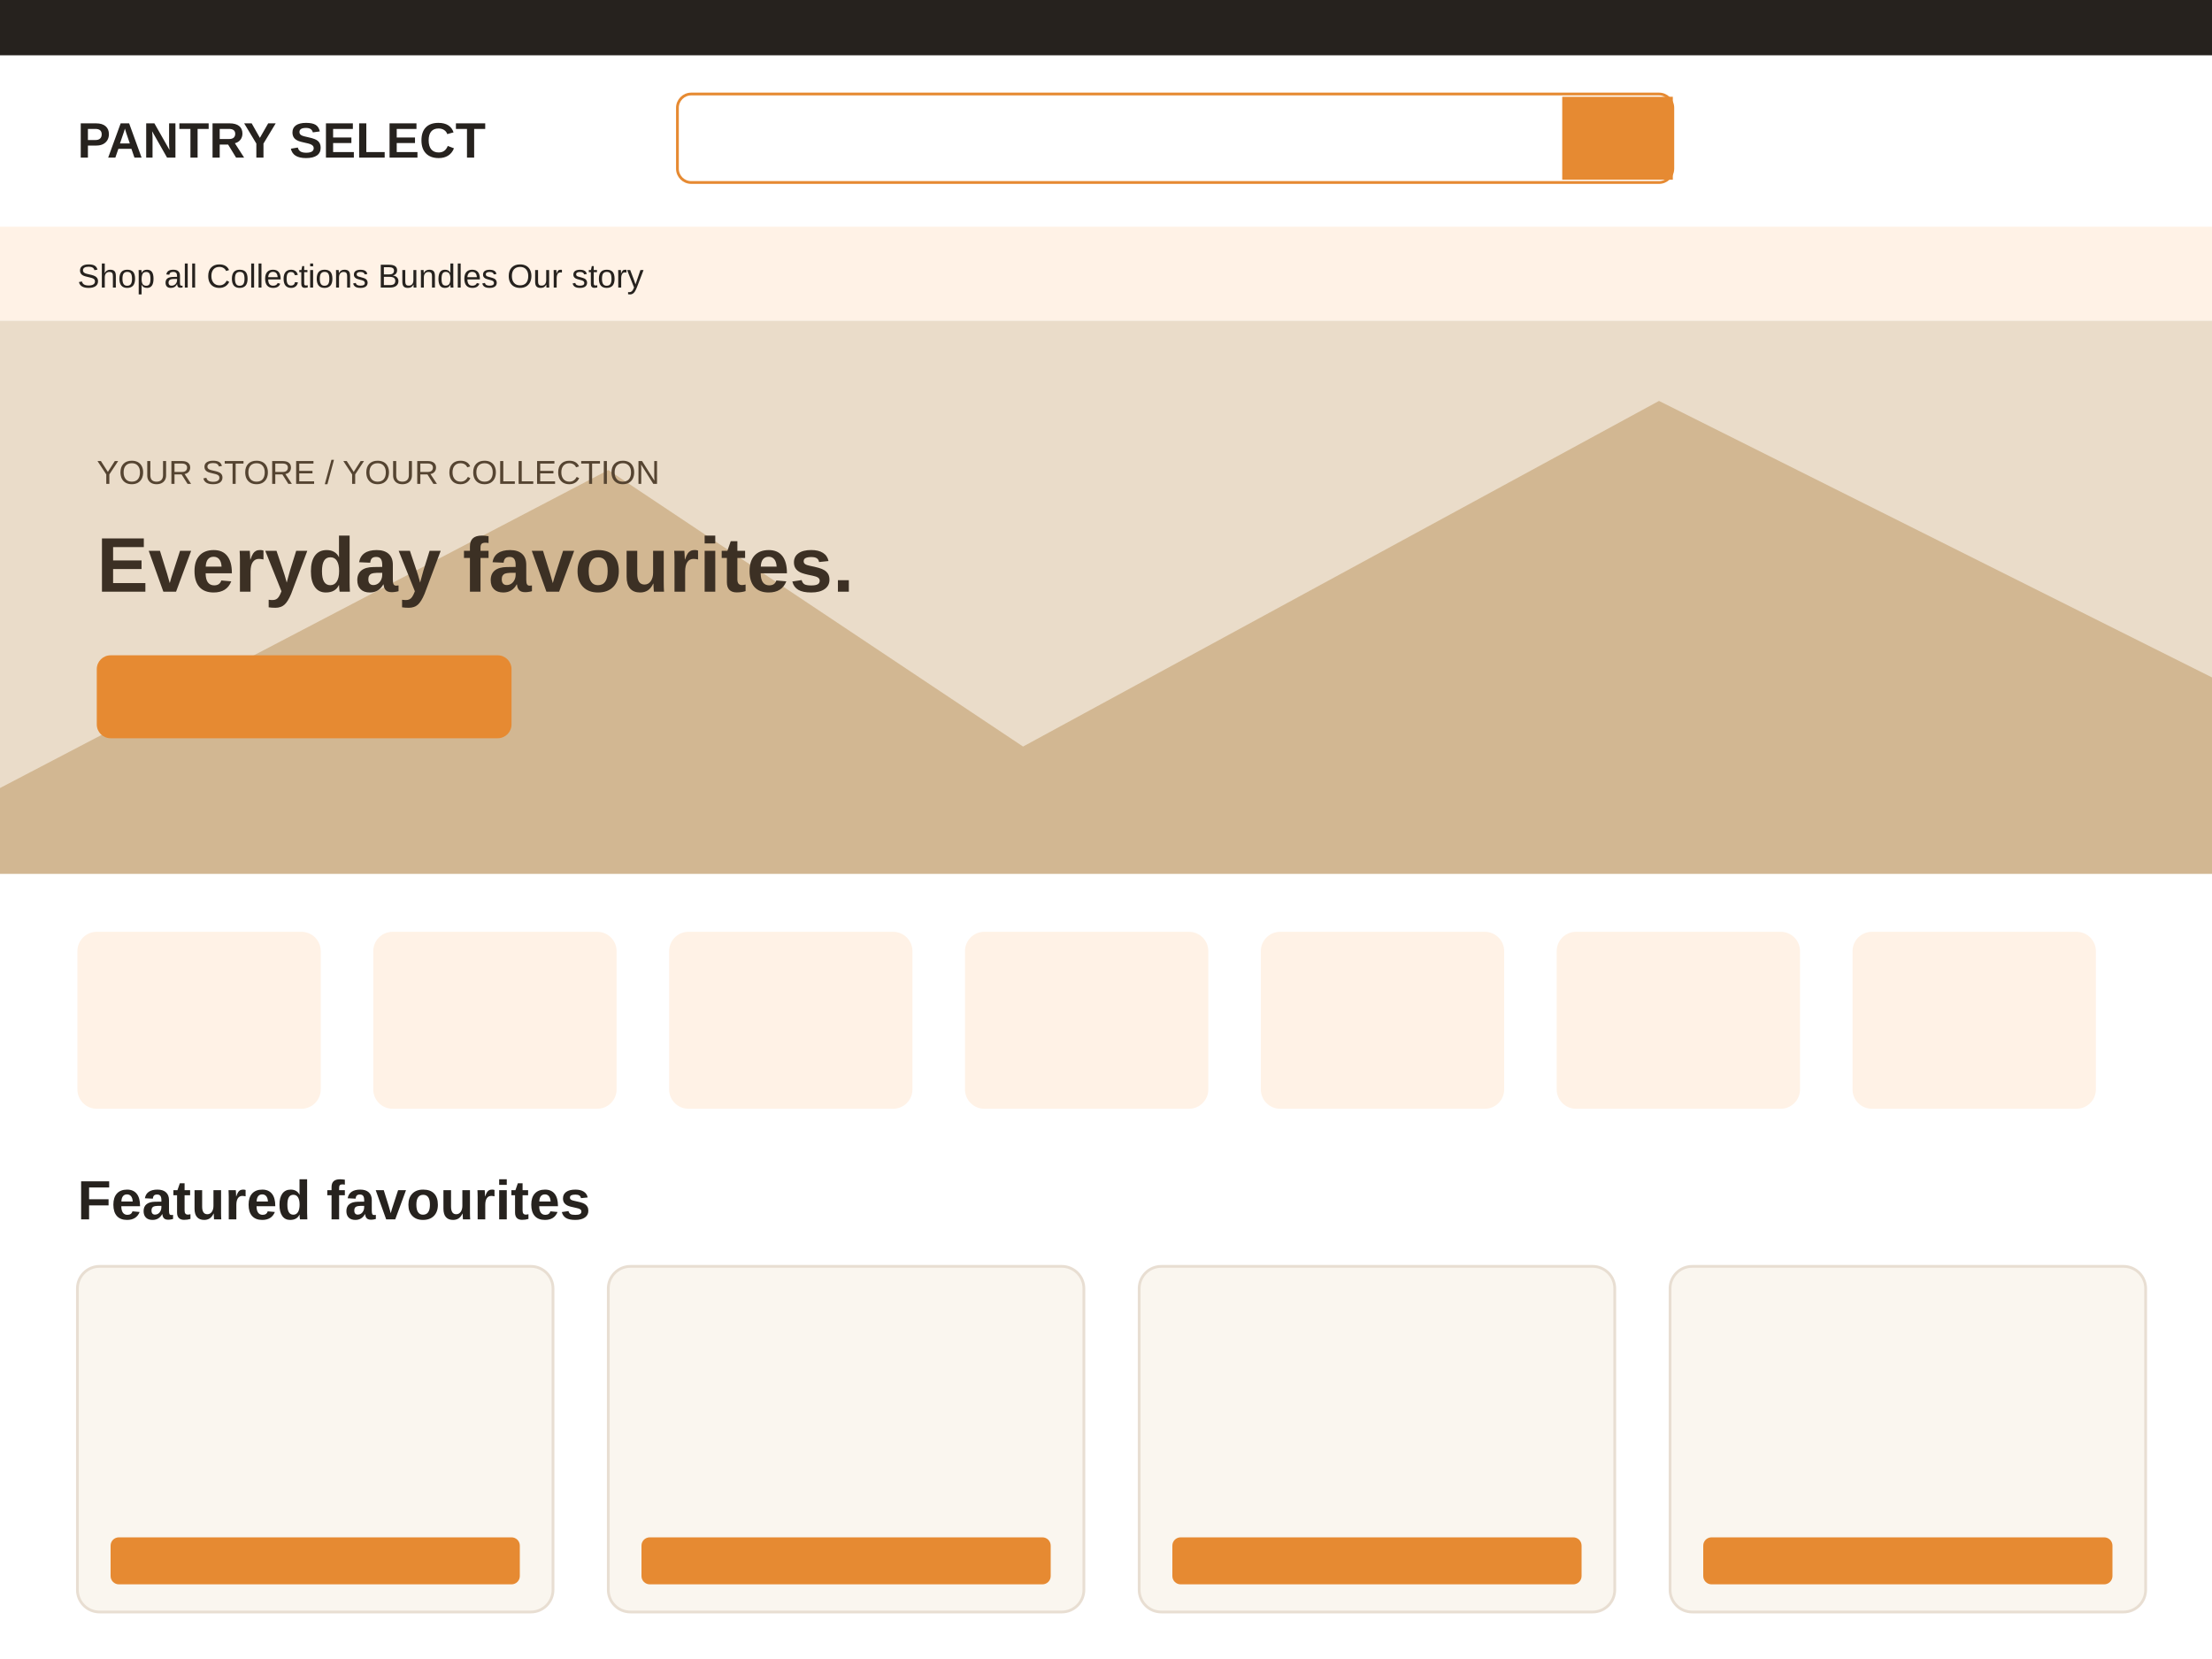
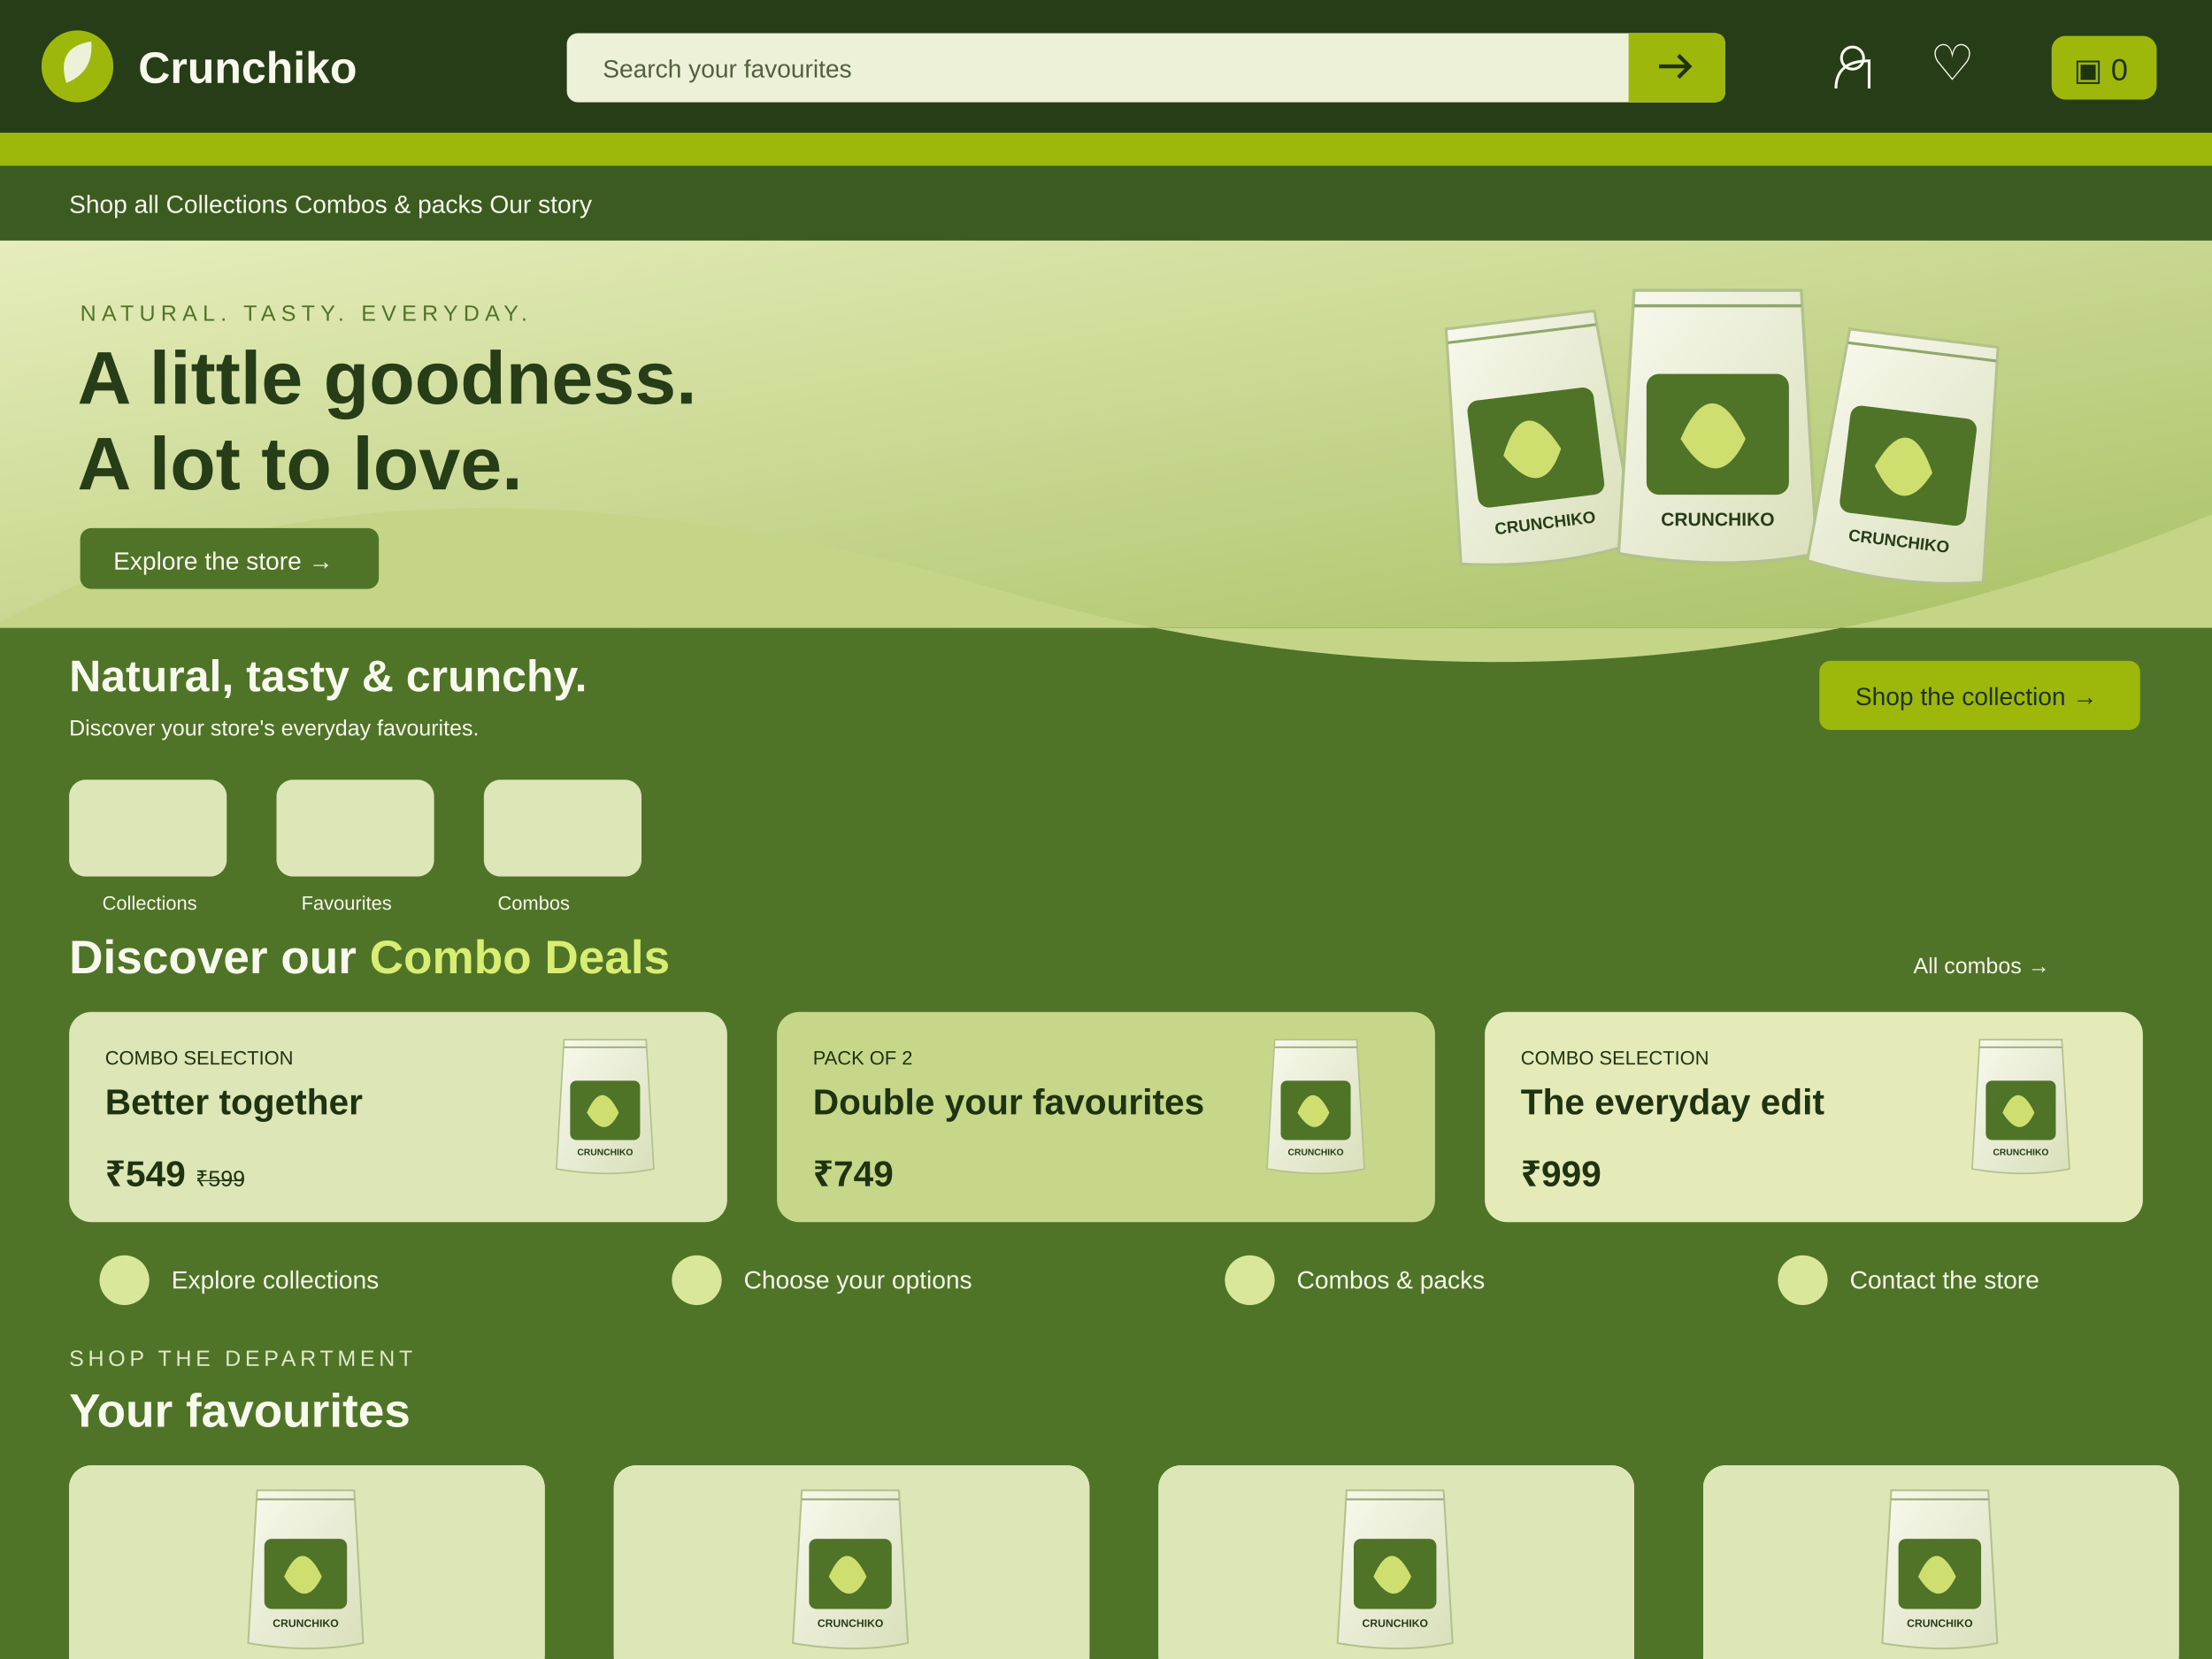
- <svg xmlns="http://www.w3.org/2000/svg" width="800" height="600" viewBox="0 0 800 600">
-   <rect width="800" height="600" fill="#fff" />
-   <rect width="800" height="20" fill="#26221e" />
-   <text x="28" y="57" font-family="Arial" font-size="18" font-weight="bold" fill="#26221e">PANTRY SELECT</text>
-   <rect x="245" y="34" width="360" height="32" rx="5" fill="#fff" stroke="#e68a32" />
-   <rect x="565" y="35" width="40" height="30" fill="#e68a32" />
-   <rect y="82" width="800" height="34" fill="#fff2e6" />
-   <text x="28" y="104" font-family="Arial" font-size="12" fill="#26221e">Shop all       Collections       Bundles       Our story</text>
-   <rect x="0" y="116" width="800" height="200" fill="#eadcc9" />
-   <path d="M0 285L220 170 370 270 600 145 800 245V316H0Z" fill="#d2b792" />
-   <text x="35" y="175" font-family="Arial" font-size="12" fill="#554431">YOUR STORE / YOUR COLLECTION</text>
-   <text x="35" y="214" font-family="Arial" font-size="28" font-weight="bold" fill="#3c3024">Everyday favourites.</text>
-   <rect x="35" y="237" width="150" height="30" rx="5" fill="#e68a32" />
-   <g fill="#fff2e6">
-     <rect x="28" y="337" width="88" height="64" rx="7" />
-     <rect x="135" y="337" width="88" height="64" rx="7" />
-     <rect x="242" y="337" width="88" height="64" rx="7" />
-     <rect x="349" y="337" width="88" height="64" rx="7" />
-     <rect x="456" y="337" width="88" height="64" rx="7" />
-     <rect x="563" y="337" width="88" height="64" rx="7" />
-     <rect x="670" y="337" width="88" height="64" rx="7" />
+ <svg xmlns="http://www.w3.org/2000/svg" width="800" height="600" viewBox="0 0 800 600" role="img" aria-labelledby="title desc">
+   <defs>
+     <linearGradient id="hero" x2="1" y2="1">
+       <stop stop-color="#e6edbb" />
+       <stop offset="1" stop-color="#a9c165" />
+     </linearGradient>
+     <linearGradient id="bag" x2="1" y2="1">
+       <stop stop-color="#f8f9ee" />
+       <stop offset="1" stop-color="#d9dfba" />
+     </linearGradient>
+     <g id="pouch">
+       <path d="M0 0H54L59 85Q30 91 -5 85Z" fill="url(#bag)" stroke="#b3c18b" />
+       <path d="M0 5H54" stroke="#91a66a" />
+       <rect x="4" y="27" width="46" height="39" rx="4" fill="#4f7427" />
+       <path d="M15 48q10-23 21 0q-9 19-21 0" fill="#cedf70" />
+       <text x="27" y="76" text-anchor="middle" font-family="Arial" font-size="6" font-weight="700" fill="#263d17">CRUNCHIKO</text>
+     </g>
+     <g id="product">
+       <rect width="172" height="125" rx="8" fill="#f0f3df" />
+       <rect width="172" height="76" rx="8" fill="#dce6b6" />
+       <use href="#pouch" transform="translate(68 9) scale(.65)" />
+       <rect x="12" y="87" width="100" height="5" rx="2" fill="#263d17" />
+       <rect x="12" y="98" width="28" height="10" rx="2" fill="#9eb70b" />
+       <text x="12" y="119" font-family="Arial" font-size="9" font-weight="700" fill="#203311">₹160</text>
+       <circle cx="149" cy="109" r="12" fill="#9eb70b" />
+       <path d="M144 109h10m-5-5v10" stroke="#203311" stroke-width="1.5" />
+     </g>
+   </defs>
+   <rect width="800" height="600" fill="#4f7427" />
+   <rect width="800" height="48" fill="#263d17" />
+   <circle cx="28" cy="24" r="13" fill="#9eb70b" />
+   <path d="M24 30q-4-13 9-15q1 11-9 15" fill="#edf1d8" />
+   <text x="50" y="30" font-family="Arial" font-size="16" font-weight="700" fill="#f7f9ec">Crunchiko</text>
+   <rect x="205" y="12" width="419" height="25" rx="4" fill="#edf1d8" />
+   <text x="218" y="28" font-family="Arial" font-size="9" fill="#50613b">Search your favourites</text>
+   <path d="M589 12h31q4 0 4 4v17q0 4-4 4h-31Z" fill="#9eb70b" />
+   <path d="M600 24h11m-4-4 4 4-4 4" fill="none" stroke="#203311" stroke-width="1.4" />
+   <circle cx="670" cy="21" r="4" fill="none" stroke="#f7f9ec" />
+   <path d="M664 32q0-10 12-10v10" fill="none" stroke="#f7f9ec" />
+   <text x="698" y="29" font-family="Arial" font-size="18" fill="#f7f9ec">♡</text>
+   <rect x="742" y="13" width="38" height="23" rx="5" fill="#9eb70b" />
+   <text x="750" y="29" font-family="Arial" font-size="11" fill="#203311">▣ 0</text>
+   <rect y="48" width="800" height="12" fill="#9eb70b" />
+   <rect y="60" width="800" height="27" fill="#3c5b20" />
+   <text x="25" y="77" font-family="Arial" font-size="9" fill="#f7f9ec">Shop all      Collections      Combos &amp; packs      Our story</text>
+   <rect y="87" width="800" height="140" fill="url(#hero)" />
+   <path d="M0 225q140-76 360-12t440-27v41H0" fill="#c5d588" />
+   <text x="29" y="116" font-family="Arial" font-size="8" letter-spacing="2" fill="#4f7427">NATURAL. TASTY. EVERYDAY.</text>
+   <text x="28" y="146" font-family="Arial" font-size="27" font-weight="700" fill="#263d17">A little goodness.</text>
+   <text x="28" y="177" font-family="Arial" font-size="27" font-weight="700" fill="#263d17">A lot to love.</text>
+   <rect x="29" y="191" width="108" height="22" rx="4" fill="#4f7427" />
+   <text x="41" y="206" font-family="Arial" font-size="9" fill="#f7f9ec">Explore the store →</text>
+   <use href="#pouch" transform="translate(523 119) rotate(-7)" />
+   <use href="#pouch" transform="translate(591 105) scale(1.12)" />
+   <use href="#pouch" transform="translate(669 119) rotate(7)" />
+   <g fill="#f7f9ec" font-family="Arial">
+     <text x="25" y="250" font-size="16" font-weight="700">Natural, tasty &amp; crunchy.</text>
+     <text x="25" y="266" font-size="8">Discover your store's everyday favourites.</text>
  </g>
-   <text x="28" y="441" font-family="Arial" font-size="20" font-weight="bold" fill="#26221e">Featured favourites</text>
-   <g fill="#faf6ef" stroke="#e8ded2">
-     <rect x="28" y="458" width="172" height="125" rx="8" />
-     <rect x="220" y="458" width="172" height="125" rx="8" />
-     <rect x="412" y="458" width="172" height="125" rx="8" />
-     <rect x="604" y="458" width="172" height="125" rx="8" />
+   <rect x="658" y="239" width="116" height="25" rx="4" fill="#9eb70b" />
+   <text x="671" y="255" font-family="Arial" font-size="9" fill="#203311">Shop the collection →</text>
+   <g fill="#dce6b6">
+     <rect x="25" y="282" width="57" height="35" rx="6" />
+     <rect x="100" y="282" width="57" height="35" rx="6" />
+     <rect x="175" y="282" width="57" height="35" rx="6" />
  </g>
-   <g fill="#e68a32">
-     <rect x="40" y="556" width="148" height="17" rx="3" />
-     <rect x="232" y="556" width="148" height="17" rx="3" />
-     <rect x="424" y="556" width="148" height="17" rx="3" />
-     <rect x="616" y="556" width="148" height="17" rx="3" />
+   <g font-family="Arial" font-size="7" fill="#f7f9ec">
+     <text x="37" y="329">Collections</text>
+     <text x="109" y="329">Favourites</text>
+     <text x="180" y="329">Combos</text>
  </g>
+   <text x="25" y="352" font-family="Arial" font-size="17" font-weight="700" fill="#f7f9ec">Discover our <tspan fill="#d9ed72">Combo Deals</tspan>
+   </text>
+   <text x="692" y="352" font-family="Arial" font-size="8" fill="#f7f9ec">All combos →</text>
+   <rect x="25" y="366" width="238" height="76" rx="8" fill="#dce6b6" />
+   <rect x="281" y="366" width="238" height="76" rx="8" fill="#c6d789" />
+   <rect x="537" y="366" width="238" height="76" rx="8" fill="#e5eab9" />
+   <g font-family="Arial" fill="#203311">
+     <text x="38" y="385" font-size="7">COMBO SELECTION</text>
+     <text x="38" y="403" font-size="13" font-weight="700">Better together</text>
+     <text x="38" y="429" font-size="13" font-weight="700">₹549 <tspan font-size="8" font-weight="400" text-decoration="line-through">₹599</tspan>
+     </text>
+     <text x="294" y="385" font-size="7">PACK OF 2</text>
+     <text x="294" y="403" font-size="13" font-weight="700">Double your favourites</text>
+     <text x="294" y="429" font-size="13" font-weight="700">₹749</text>
+     <text x="550" y="385" font-size="7">COMBO SELECTION</text>
+     <text x="550" y="403" font-size="13" font-weight="700">The everyday edit</text>
+     <text x="550" y="429" font-size="13" font-weight="700">₹999</text>
+   </g>
+   <use href="#pouch" transform="translate(204 376) scale(.55)" />
+   <use href="#pouch" transform="translate(461 376) scale(.55)" />
+   <use href="#pouch" transform="translate(716 376) scale(.55)" />
+   <g fill="#d9e79a">
+     <circle cx="45" cy="463" r="9" />
+     <circle cx="252" cy="463" r="9" />
+     <circle cx="452" cy="463" r="9" />
+     <circle cx="652" cy="463" r="9" />
+   </g>
+   <g font-family="Arial" font-size="9" fill="#f7f9ec">
+     <text x="62" y="466">Explore collections</text>
+     <text x="269" y="466">Choose your options</text>
+     <text x="469" y="466">Combos &amp; packs</text>
+     <text x="669" y="466">Contact the store</text>
+   </g>
+   <text x="25" y="494" font-family="Arial" font-size="8" letter-spacing="1.5" fill="#e0e9c9">SHOP THE DEPARTMENT</text>
+   <text x="25" y="516" font-family="Arial" font-size="17" font-weight="700" fill="#f7f9ec">Your favourites</text>
+   <use href="#product" transform="translate(25 530)" />
+   <use href="#product" transform="translate(222 530)" />
+   <use href="#product" transform="translate(419 530)" />
+   <use href="#product" transform="translate(616 530)" />
</svg>
